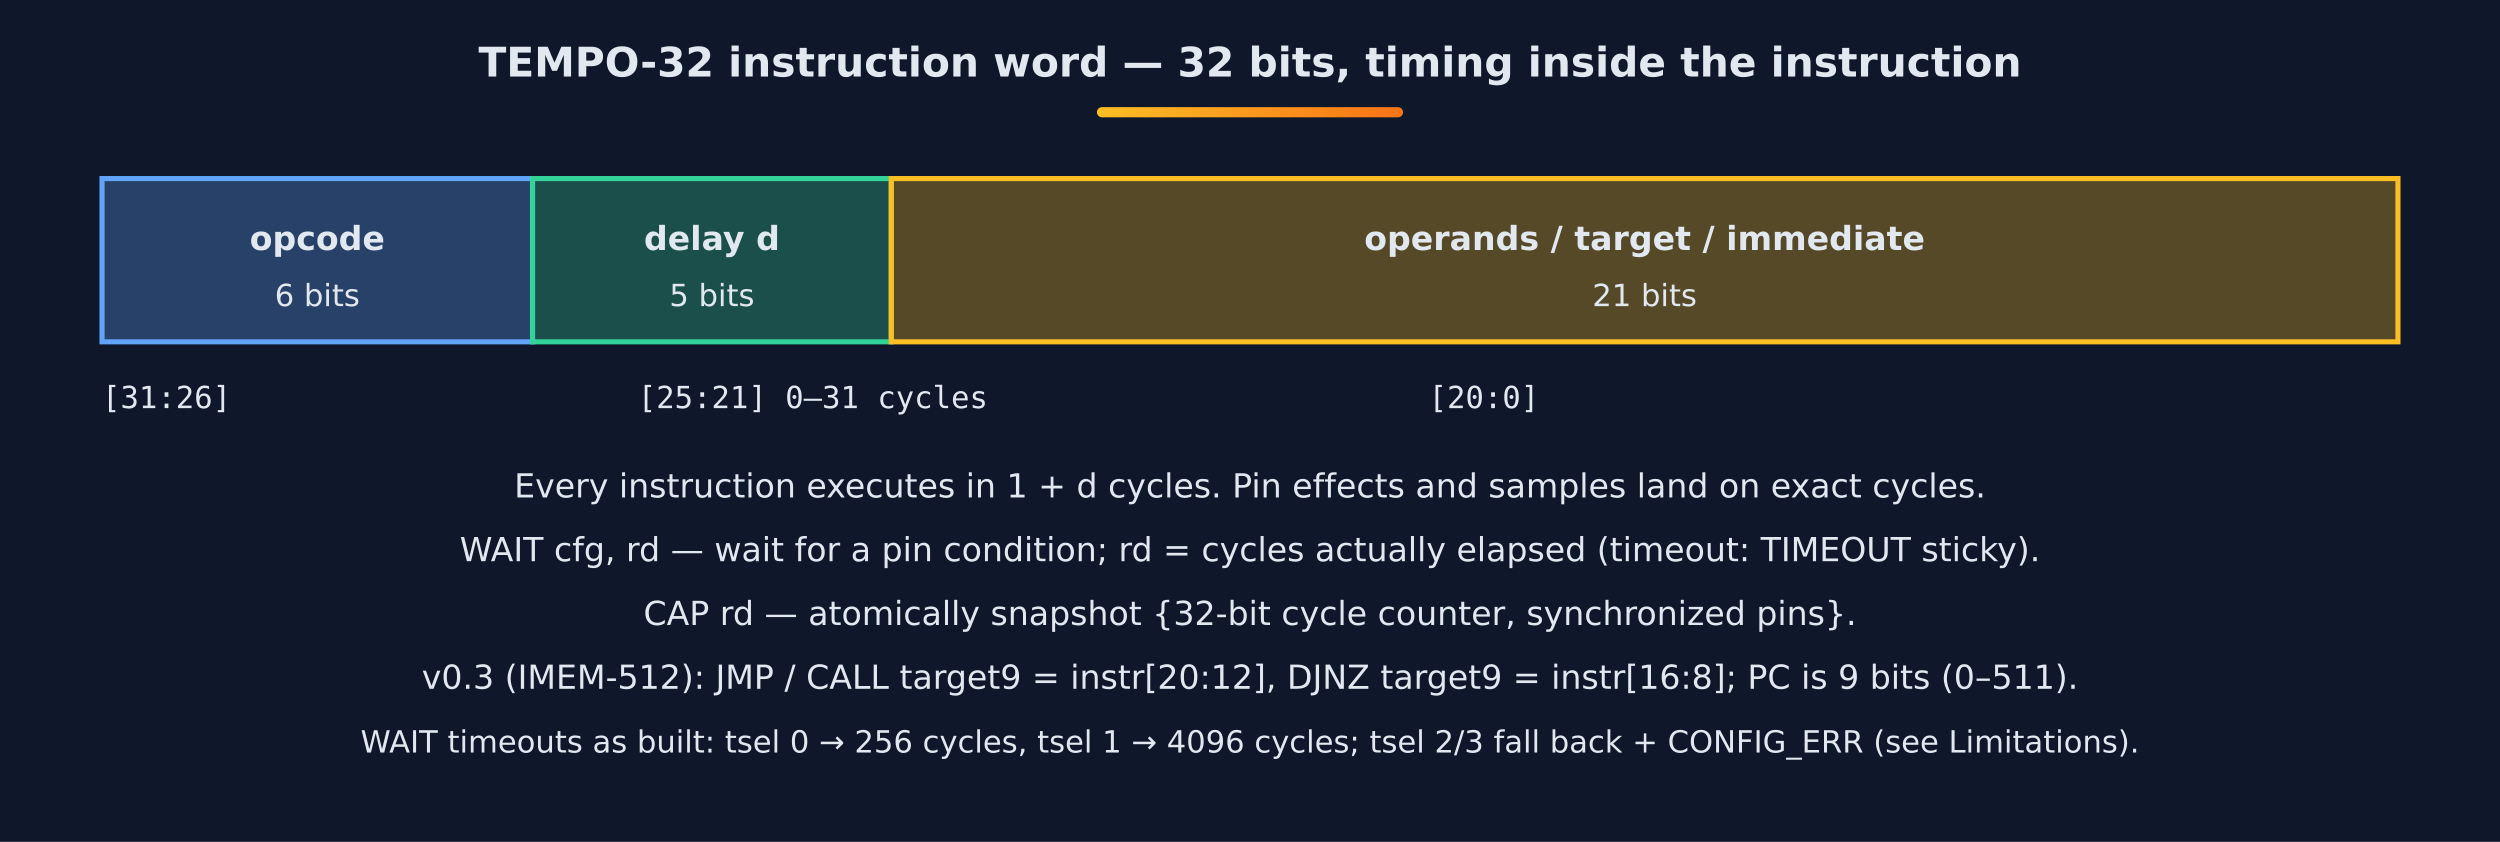
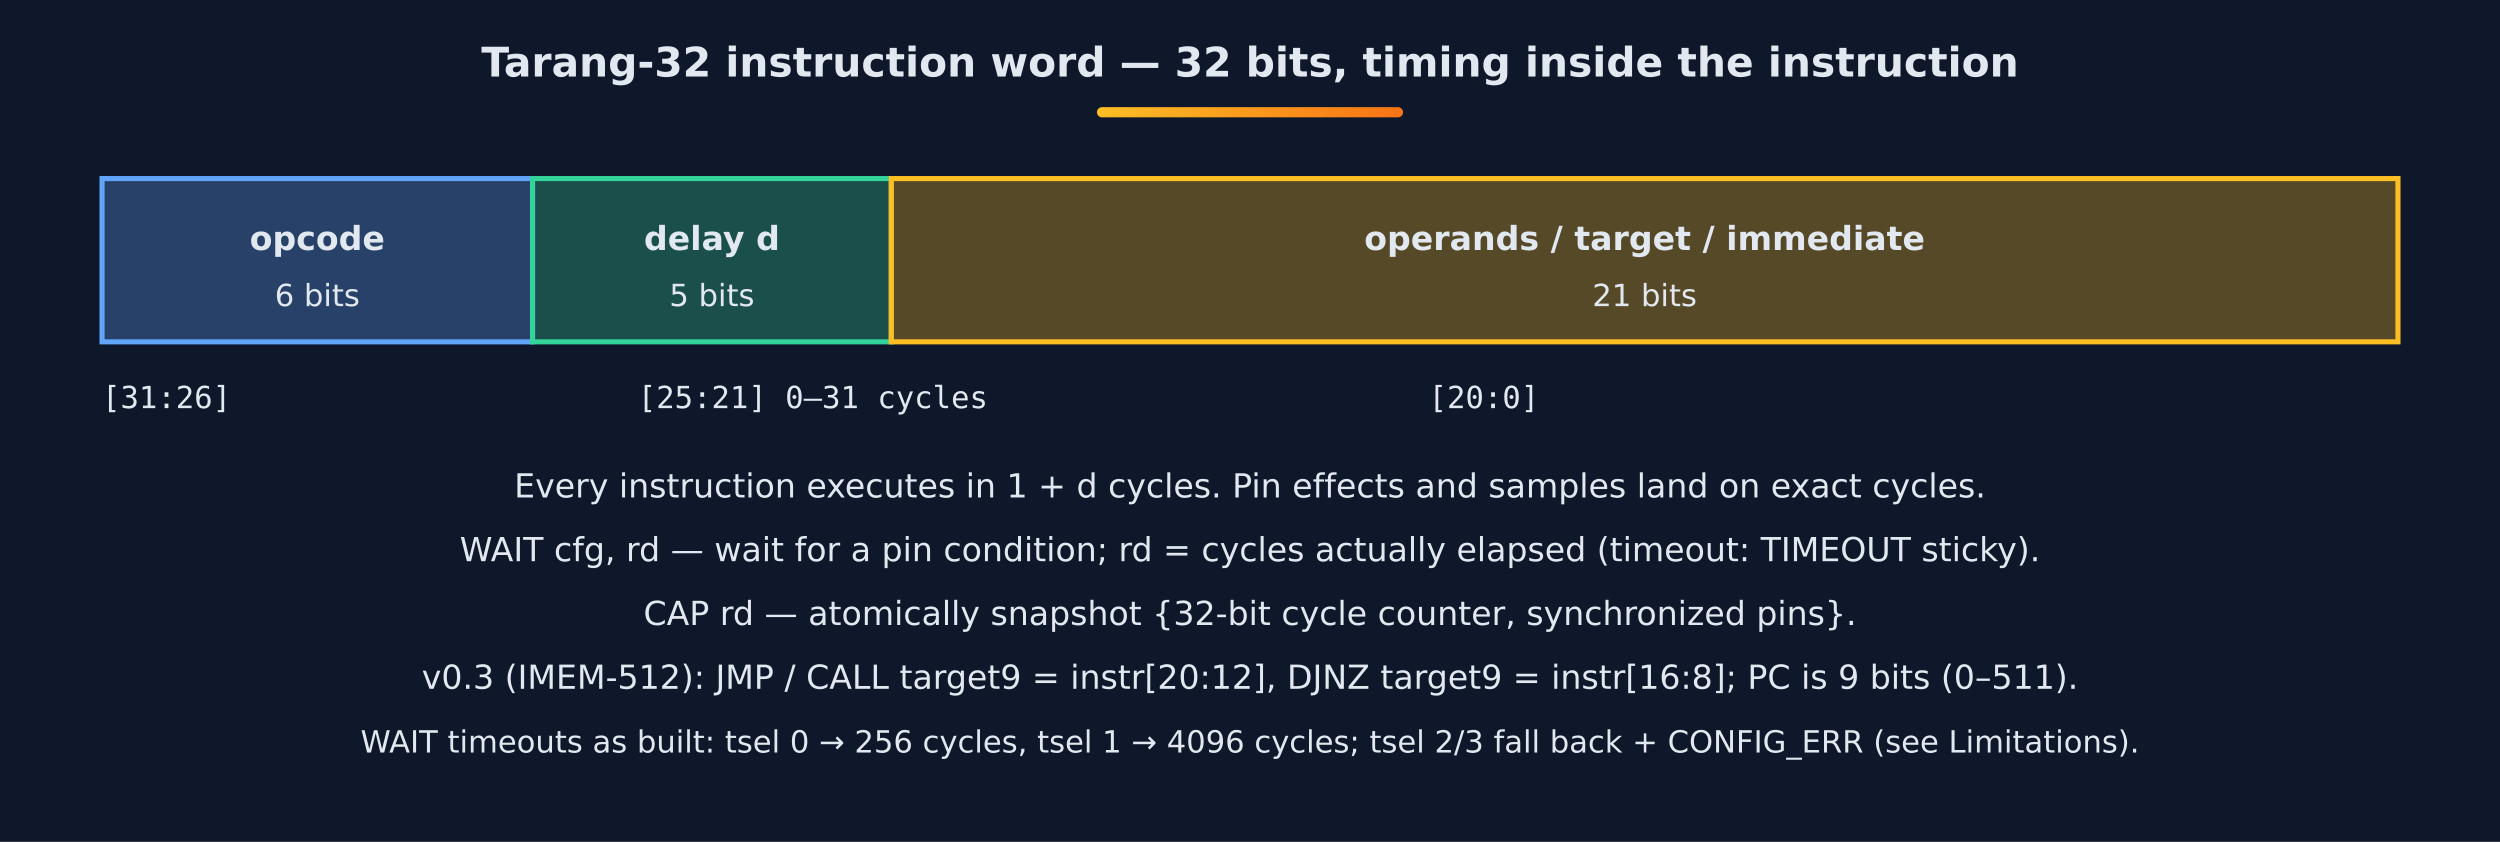
- <svg xmlns="http://www.w3.org/2000/svg" width="980" height="330" viewBox="0 0 980 330" font-family="DejaVu Sans, Arial, sans-serif" role="img" aria-label="TEMPO-32 instruction word format">
+ <svg xmlns="http://www.w3.org/2000/svg" width="980" height="330" viewBox="0 0 980 330" font-family="DejaVu Sans, Arial, sans-serif" role="img" aria-label="Tarang-32 instruction word format">
  <defs>
    <linearGradient id="gradCopper" x1="0" y1="0" x2="1" y2="0">
      <stop offset="0%" stop-color="#fbbf24" />
      <stop offset="100%" stop-color="#f97316" />
    </linearGradient>
  </defs>
  <rect width="100%" height="100%" fill="#0f172a" />
-   <text x="490" y="30" font-size="16" fill="#e2e8f0" text-anchor="middle" font-weight="bold">TEMPO-32 instruction word — 32 bits, timing inside the instruction</text>
+   <text x="490" y="30" font-size="16" fill="#e2e8f0" text-anchor="middle" font-weight="bold">Tarang-32 instruction word — 32 bits, timing inside the instruction</text>
  <rect x="430" y="42" width="120" height="4" rx="2" fill="url(#gradCopper)" />
  <rect x="40" y="70" width="168.75" height="64" fill="#60a5fa" fill-opacity="0.30" stroke="#60a5fa" stroke-width="2" />
  <text x="124.375" y="98" font-size="13" fill="#e2e8f0" text-anchor="middle" font-weight="bold">opcode</text>
  <text x="124.375" y="120" font-size="12" fill="#e2e8f0" text-anchor="middle" font-weight="normal">6 bits</text>
  <rect x="208.75" y="70" width="140.625" height="64" fill="#34d399" fill-opacity="0.30" stroke="#34d399" stroke-width="2" />
  <text x="279.062" y="98" font-size="13" fill="#e2e8f0" text-anchor="middle" font-weight="bold">delay d</text>
  <text x="279.062" y="120" font-size="12" fill="#e2e8f0" text-anchor="middle" font-weight="normal">5 bits</text>
  <rect x="349.375" y="70" width="590.625" height="64" fill="#fbbf24" fill-opacity="0.30" stroke="#fbbf24" stroke-width="2" />
  <text x="644.688" y="98" font-size="13" fill="#e2e8f0" text-anchor="middle" font-weight="bold">operands / target / immediate</text>
  <text x="644.688" y="120" font-size="12" fill="#e2e8f0" text-anchor="middle" font-weight="normal">21 bits</text>
  <text x="40" y="160" font-size="12" fill="#e2e8f0" text-anchor="start" font-weight="normal" font-family="DejaVu Sans Mono, monospace">[31:26]</text>
  <text x="250" y="160" font-size="12" fill="#e2e8f0" text-anchor="start" font-weight="normal" font-family="DejaVu Sans Mono, monospace">[25:21]  0–31 cycles</text>
  <text x="560" y="160" font-size="12" fill="#e2e8f0" text-anchor="start" font-weight="normal" font-family="DejaVu Sans Mono, monospace">[20:0]</text>
  <text x="490" y="195" font-size="13" fill="#e2e8f0" text-anchor="middle" font-weight="normal">Every instruction executes in 1 + d cycles. Pin effects and samples land on exact cycles.</text>
  <text x="490" y="220" font-size="13" fill="#e2e8f0" text-anchor="middle" font-weight="normal">WAIT cfg, rd — wait for a pin condition; rd = cycles actually elapsed (timeout: TIMEOUT sticky).</text>
  <text x="490" y="245" font-size="13" fill="#e2e8f0" text-anchor="middle" font-weight="normal">CAP rd — atomically snapshot {32-bit cycle counter, synchronized pins}.</text>
  <text x="490" y="270" font-size="13" fill="#e2e8f0" text-anchor="middle" font-weight="normal">v0.3 (IMEM-512): JMP / CALL target9 = instr[20:12], DJNZ target9 = instr[16:8]; PC is 9 bits (0–511).</text>
  <text x="490" y="295" font-size="12" fill="#e2e8f0" text-anchor="middle" font-weight="normal">WAIT timeouts as built: tsel 0 → 256 cycles, tsel 1 → 4096 cycles; tsel 2/3 fall back + CONFIG_ERR (see Limitations).</text>
</svg>
